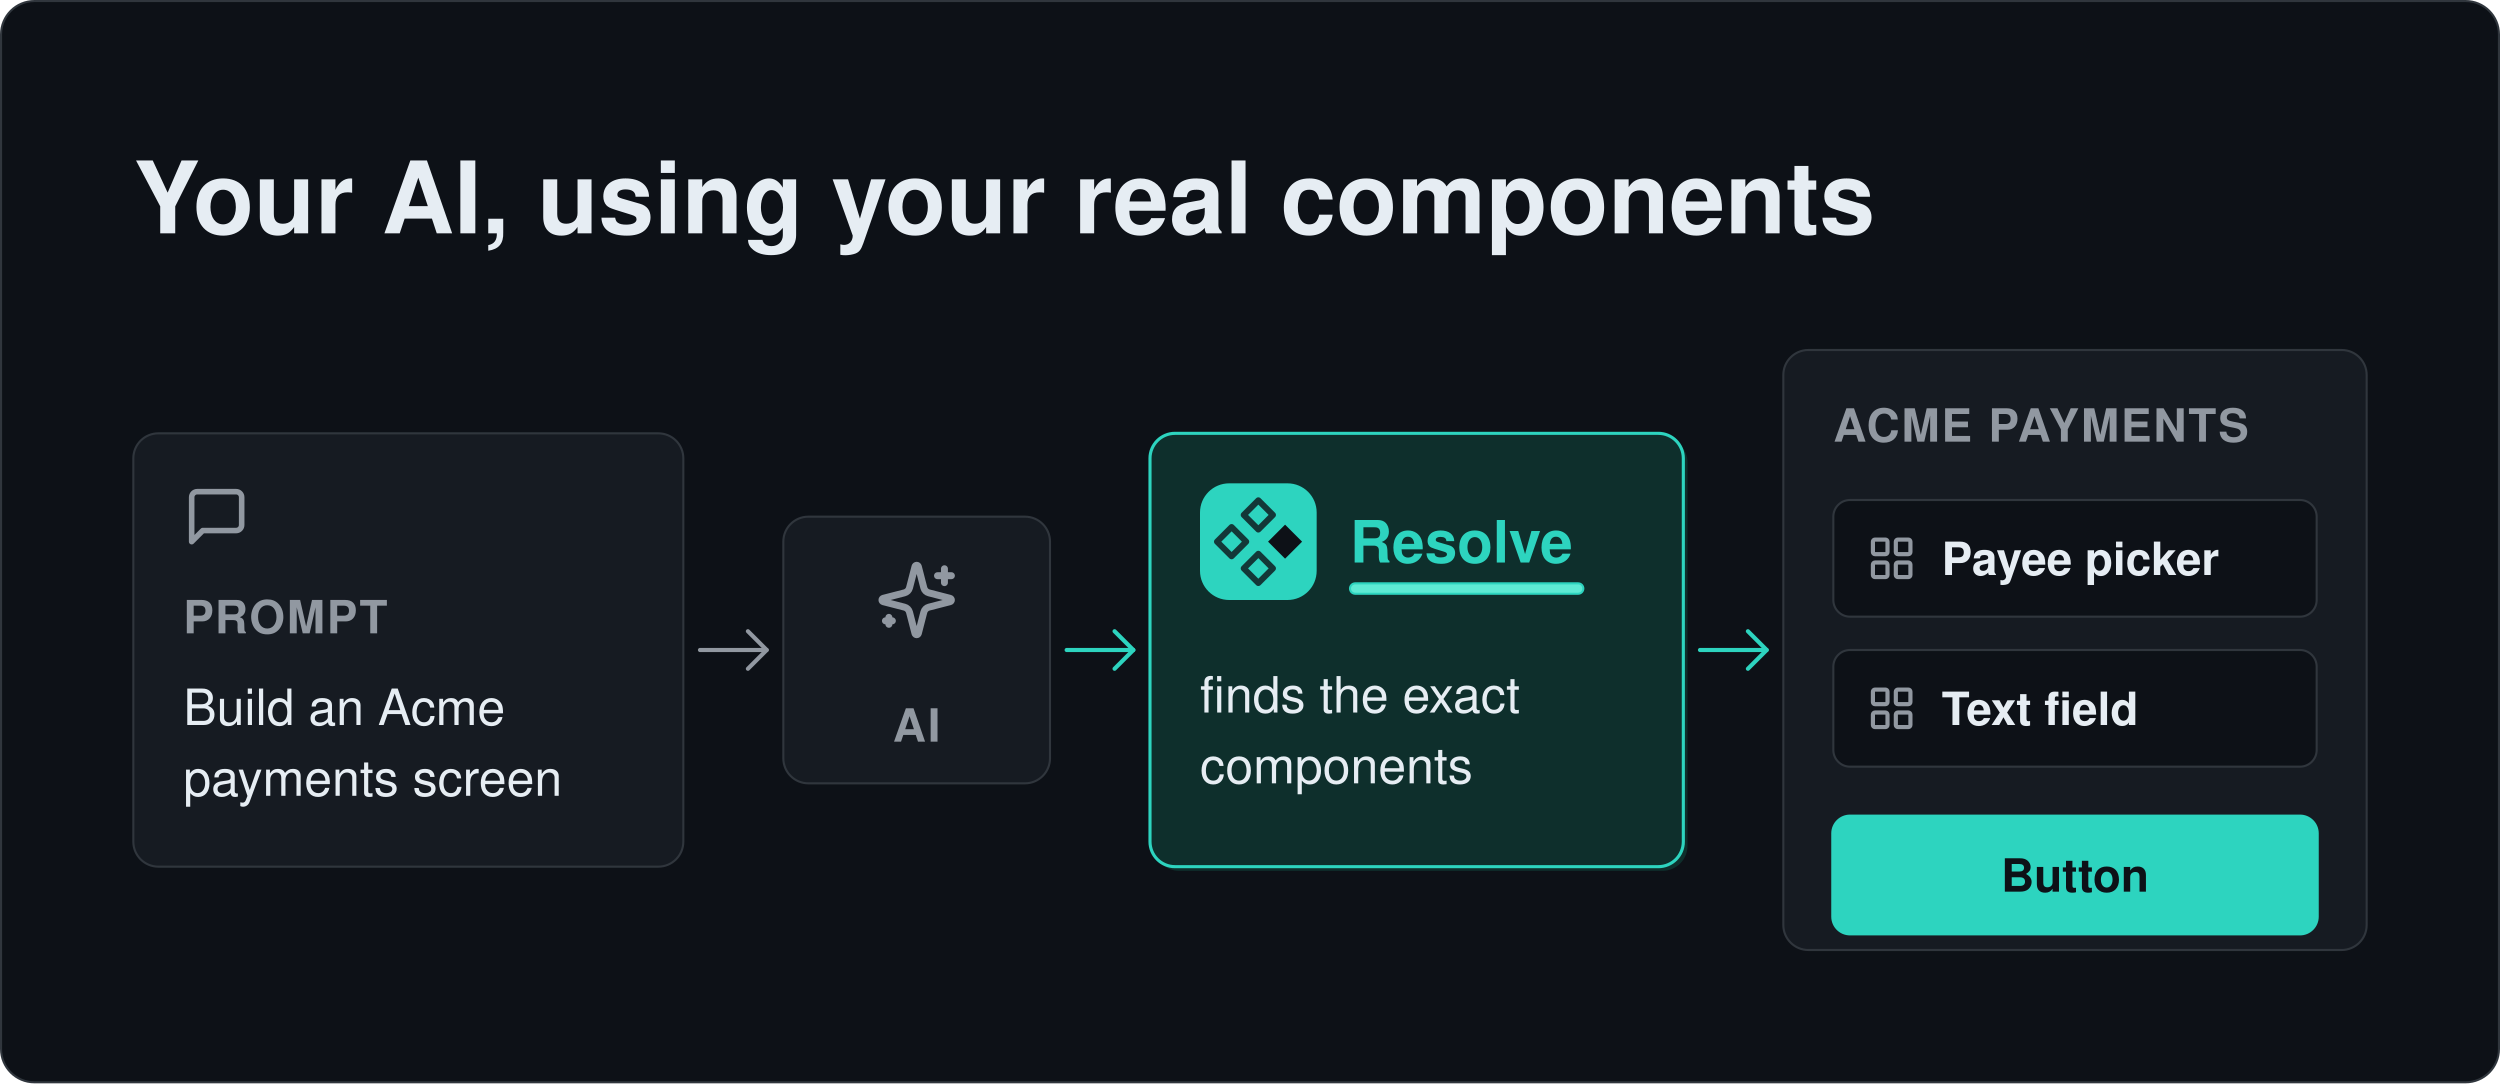
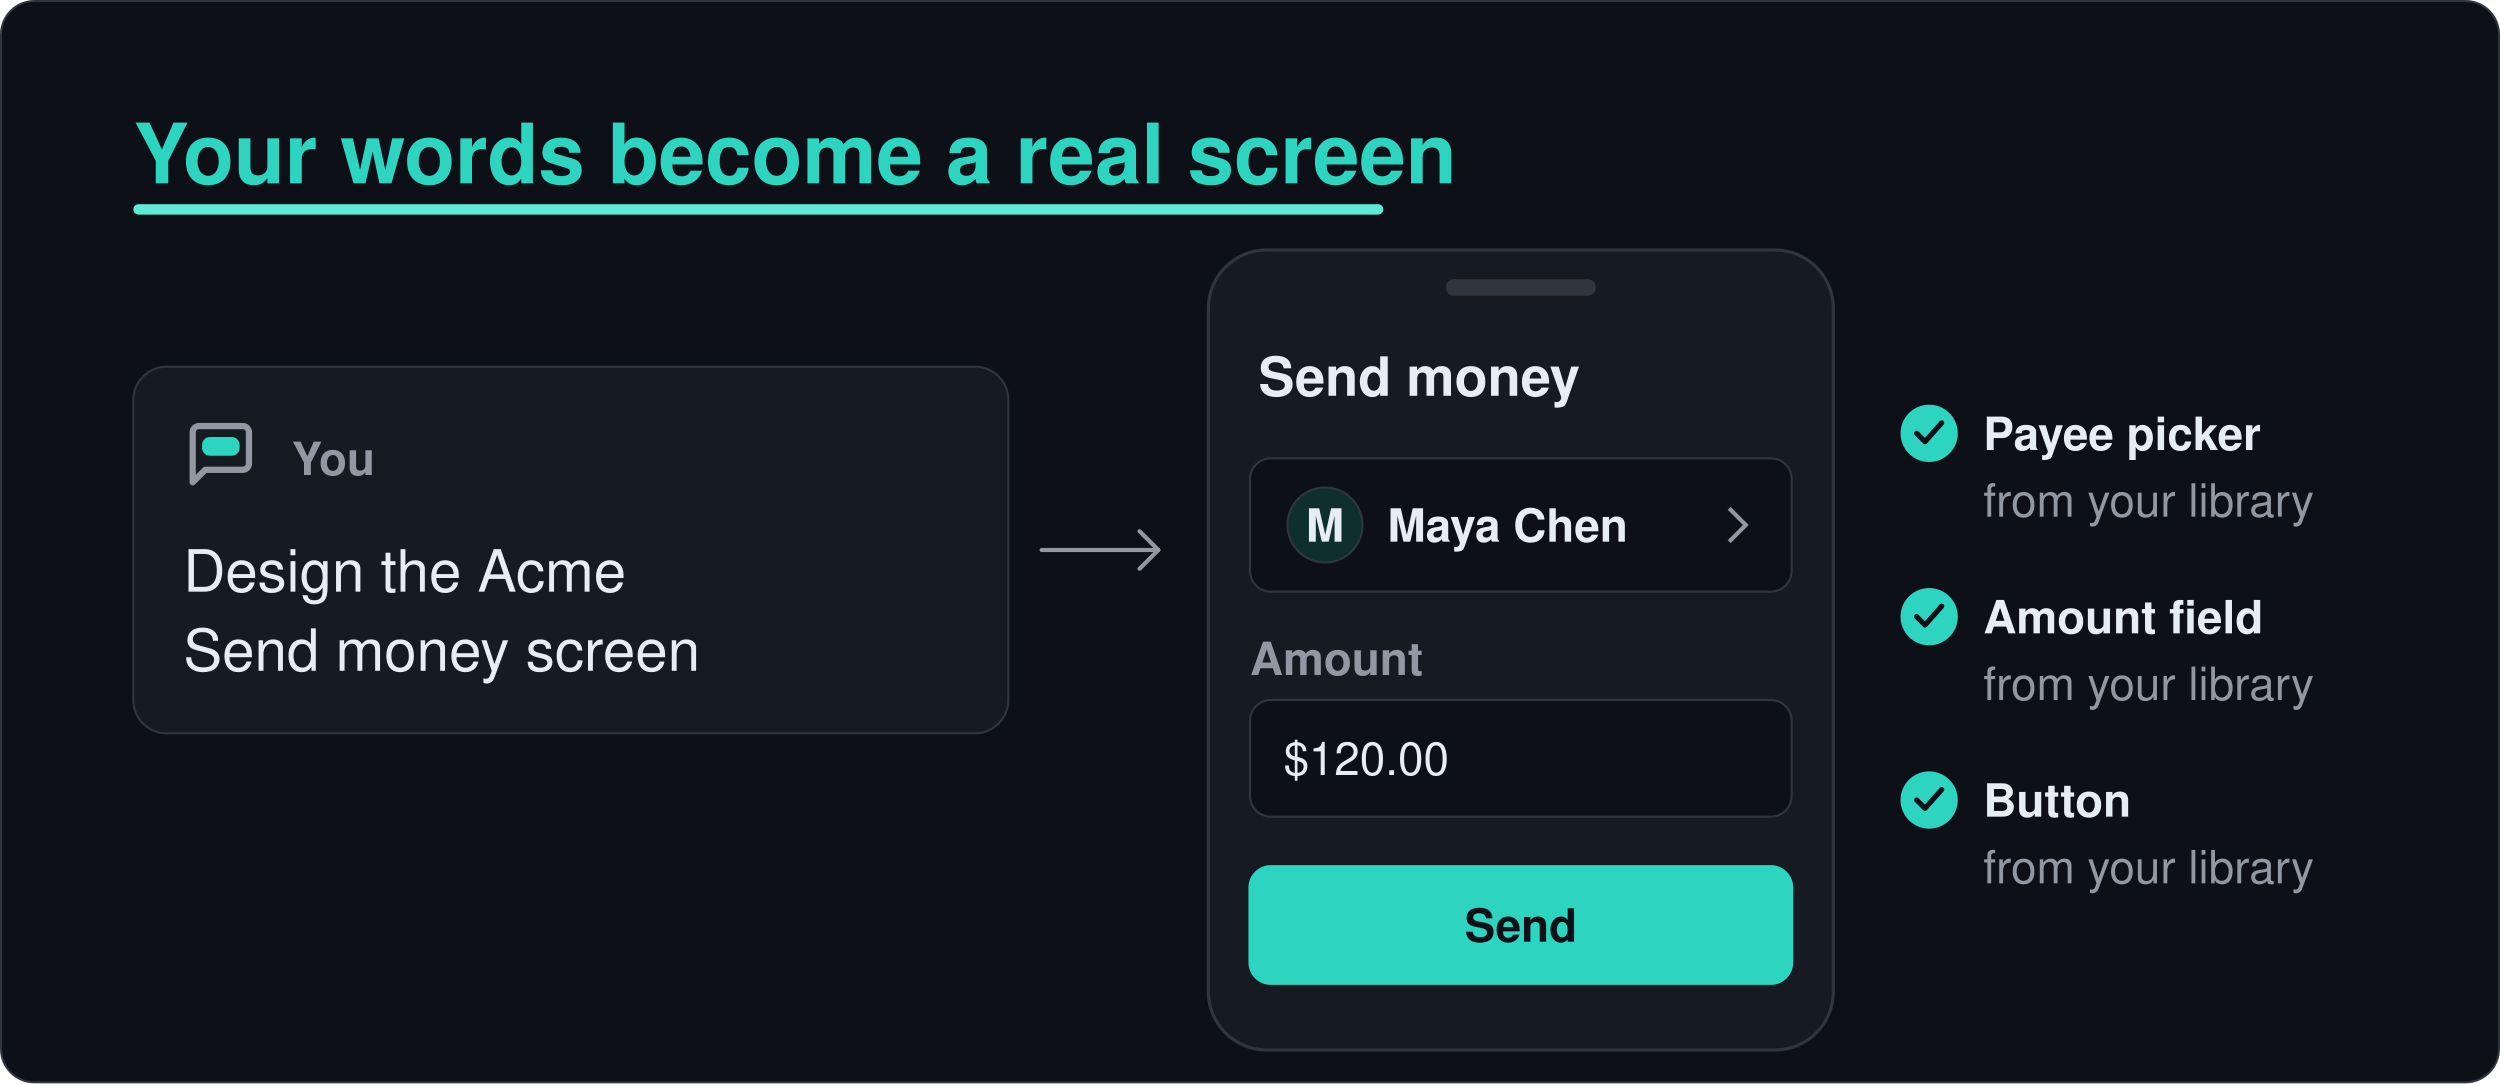
<svg xmlns="http://www.w3.org/2000/svg" width="1200" height="520" viewBox="0 0 1200 520" role="img" aria-labelledby="t d">
+   <style>.bub{animation:bub 6s ease-out infinite both}@keyframes bub{0%{opacity:0;transform:translateY(12px)}8%,92%{opacity:1;transform:none}100%{opacity:0}}.p0{animation:p0 6s ease-out infinite both}@keyframes p0{0%,17%{opacity:0;transform:translateY(-18px)}23%,92%{opacity:1;transform:none}100%{opacity:0}}.p1{animation:p1 6s ease-out infinite both}@keyframes p1{0%,30%{opacity:0;transform:translateY(-18px)}36%,92%{opacity:1;transform:none}100%{opacity:0}}.p2{animation:p2 6s ease-out infinite both}@keyframes p2{0%,43%{opacity:0;transform:translateY(-18px)}49%,92%{opacity:1;transform:none}100%{opacity:0}}@media (prefers-reduced-motion: reduce){*{animation:none!important}}</style>
  <rect x="0.5" y="0.5" width="1199" height="519" rx="16" fill="#0D1117" stroke="#30363D" stroke-width="1" />
-   <text x="64" y="112" font-family="-apple-system,'Segoe UI',Helvetica,Arial,sans-serif" font-size="48" font-weight="600" fill="#E6EDF3" text-anchor="start">Your AI, using your real components</text>
-   <rect x="64" y="208" width="264" height="208" rx="12" fill="#161B22" stroke="#30363D" stroke-width="1" />
-   <g transform="translate(88 232) scale(1.333333)" fill="none" stroke="#9198A1" stroke-width="2" stroke-linecap="round" stroke-linejoin="round">
-     <path d="M21 15a2 2 0 0 1-2 2H7l-4 4V5a2 2 0 0 1 2-2h14a2 2 0 0 1 2 2z" />
+   <text x="64" y="88" font-family="-apple-system,'Segoe UI',Helvetica,Arial,sans-serif" font-size="40" font-weight="600" fill="#2DD4BF" text-anchor="start">Your words become a real screen</text>
+   <rect x="64" y="98" width="600" height="5" rx="2.5" fill="#5EEAD4" />
+   <g class="bub">
+     <rect x="64" y="176" width="420" height="176" rx="16" fill="#161B22" stroke="#30363D" stroke-width="1" />
+     <g transform="translate(88 200) scale(1.5)" fill="none" stroke="#9198A1" stroke-width="2" stroke-linecap="round" stroke-linejoin="round">
+       <path d="M21 15a2 2 0 0 1-2 2H7l-4 4V5a2 2 0 0 1 2-2h14a2 2 0 0 1 2 2z" />
+       <rect x="7" y="7.5" width="10" height="4" rx="1.5" fill="#2DD4BF" stroke="#2DD4BF" />
+     </g>
+     <text x="140" y="228" font-family="-apple-system,'Segoe UI',Helvetica,Arial,sans-serif" font-size="22" font-weight="600" fill="#9198A1" text-anchor="start">You</text>
+     <text x="88" y="284" font-family="-apple-system,'Segoe UI',Helvetica,Arial,sans-serif" font-size="28" font-weight="400" fill="#E6EDF3" text-anchor="start">Design the Acme</text>
+     <text x="88" y="322" font-family="-apple-system,'Segoe UI',Helvetica,Arial,sans-serif" font-size="28" font-weight="400" fill="#E6EDF3" text-anchor="start">Send money screen</text>
  </g>
-   <text x="88" y="304" font-family="-apple-system,'Segoe UI',Helvetica,Arial,sans-serif" font-size="22" font-weight="600" fill="#9198A1" text-anchor="start" letter-spacing="0.04em">PROMPT</text>
-   <text x="88" y="348" font-family="-apple-system,'Segoe UI',Helvetica,Arial,sans-serif" font-size="24" font-weight="400" fill="#E6EDF3" text-anchor="start">Build an Acme</text>
-   <text x="88" y="382" font-family="-apple-system,'Segoe UI',Helvetica,Arial,sans-serif" font-size="24" font-weight="400" fill="#E6EDF3" text-anchor="start">payments screen</text>
  <g fill="none" stroke="#9198A1" stroke-width="2" stroke-linecap="round" stroke-linejoin="round">
-     <path d="M336 312.0 H368" />
-     <path d="M359 303.0 L368 312.0 L359 321.0" />
+     <path d="M500 264 H556" />
+     <path d="M547 255 L556 264 L547 273" />
  </g>
-   <rect x="376" y="248.0" width="128" height="128" rx="12" fill="#161B22" stroke="#30363D" stroke-width="1" />
-   <g transform="translate(420 268.0) scale(1.666667)" fill="none" stroke="#9198A1" stroke-width="2" stroke-linecap="round" stroke-linejoin="round">
-     <path d="M9.937 15.5A2 2 0 0 0 8.5 14.063l-6.135-1.582a.5.5 0 0 1 0-.962L8.5 9.936A2 2 0 0 0 9.937 8.5l1.582-6.135a.5.5 0 0 1 .963 0L14.063 8.5A2 2 0 0 0 15.5 9.937l6.135 1.581a.5.5 0 0 1 0 .964L15.5 14.063a2 2 0 0 0-1.437 1.437l-1.582 6.135a.5.5 0 0 1-.963 0z" />
-     <path d="M20 3v4" />
-     <path d="M22 5h-4" />
-     <path d="M4 17v2" />
-     <path d="M5 18H3" />
+   <g>
+     <rect x="580" y="120" width="300" height="384" rx="28" fill="#161B22" stroke="#30363D" stroke-width="1.5" />
+     <rect x="694.0" y="134" width="72" height="8" rx="4" fill="#30363D" />
+     <text x="604" y="190" font-family="-apple-system,'Segoe UI',Helvetica,Arial,sans-serif" font-size="26" font-weight="700" fill="#E6EDF3" text-anchor="start">Send money</text>
  </g>
-   <text x="440.0" y="356.0" font-family="-apple-system,'Segoe UI',Helvetica,Arial,sans-serif" font-size="22" font-weight="600" fill="#9198A1" text-anchor="middle" letter-spacing="0.04em">AI</text>
-   <g fill="none" stroke="#2DD4BF" stroke-width="2" stroke-linecap="round" stroke-linejoin="round">
-     <path d="M512 312.0 H544" />
-     <path d="M535 303.0 L544 312.0 L535 321.0" />
+   <g class="p0">
+     <rect x="600" y="220" width="260" height="64" rx="10" fill="#0D1117" stroke="#30363D" stroke-width="1" />
+     <circle cx="636" cy="252" r="18" fill="#0E2F2C" stroke="#30363D" />
+     <text x="636" y="260" font-family="-apple-system,'Segoe UI',Helvetica,Arial,sans-serif" font-size="22" font-weight="700" fill="#E6EDF3" text-anchor="middle">M</text>
+     <text x="666" y="260" font-family="-apple-system,'Segoe UI',Helvetica,Arial,sans-serif" font-size="22" font-weight="600" fill="#E6EDF3" text-anchor="start">Maya Chen</text>
+     <path d="M830 244 l8 8 l-8 8" stroke="#9198A1" stroke-width="2" fill="none" />
  </g>
-   <rect x="554" y="210" width="256" height="208" rx="12" fill="#0E2F2C" />
-   <rect x="552" y="208" width="256" height="208" rx="12" fill="#0E2F2C" stroke="#2DD4BF" stroke-width="1.5" />
-   <g transform="translate(576 232) scale(0.5833333)">
-     <rect x="1" y="1" width="94" height="94" rx="23" fill="#2DD4BF" stroke="#2DD4BF" stroke-width="2" />
-     <g fill="none" stroke="#0D1117" stroke-width="5" stroke-linejoin="round" opacity="0.8">
-       <path d="M48 14 L60 26 L48 38 L36 26 Z" />
-       <path d="M26 36 L38 48 L26 60 L14 48 Z" />
-       <path d="M48 58 L60 70 L48 82 L36 70 Z" />
+   <g class="p1">
+     <text x="600" y="324" font-family="-apple-system,'Segoe UI',Helvetica,Arial,sans-serif" font-size="22" font-weight="600" fill="#9198A1" text-anchor="start">Amount</text>
+     <rect x="600" y="336" width="260" height="56" rx="10" fill="#0D1117" stroke="#30363D" stroke-width="1" />
+     <text x="616" y="372" font-family="-apple-system,'Segoe UI',Helvetica,Arial,sans-serif" font-size="22" font-weight="400" fill="#E6EDF3" text-anchor="start">$120.00</text>
+   </g>
+   <g class="p2">
+     <rect x="600" y="416" width="260" height="56" rx="10" fill="#2DD4BF" stroke="#2DD4BF" stroke-width="1.5" />
+     <text x="730.0" y="452" font-family="-apple-system,'Segoe UI',Helvetica,Arial,sans-serif" font-size="22" font-weight="700" fill="#0D1117" text-anchor="middle">Send</text>
+   </g>
+   <g class="p0">
+     <g>
+       <circle cx="926" cy="208" r="13" fill="#2DD4BF" stroke="#2DD4BF" stroke-width="1.5" />
+       <path d="M920 208 l4 4 l8 -9" stroke="#0D1117" stroke-width="2.5" fill="none" stroke-linecap="round" stroke-linejoin="round" />
    </g>
-     <path d="M70 34 L84 48 L70 62 L56 48 Z" fill="#0D1117" />
+     <text x="952" y="216" font-family="-apple-system,'Segoe UI',Helvetica,Arial,sans-serif" font-size="22" font-weight="600" fill="#E6EDF3" text-anchor="start">Payee picker</text>
+     <text x="952" y="248" font-family="-apple-system,'Segoe UI',Helvetica,Arial,sans-serif" font-size="22" font-weight="400" fill="#9198A1" text-anchor="start">from your library</text>
  </g>
-   <text x="648" y="270" font-family="-apple-system,'Segoe UI',Helvetica,Arial,sans-serif" font-size="28" font-weight="600" fill="#2DD4BF" text-anchor="start">Resolve</text>
-   <rect x="648" y="280" width="112" height="5" rx="2.5" fill="#5EEAD4" stroke="#2DD4BF" stroke-width="1" />
-   <text x="576" y="342" font-family="-apple-system,'Segoe UI',Helvetica,Arial,sans-serif" font-size="24" font-weight="400" fill="#E6EDF3" text-anchor="start">finds the exact</text>
-   <text x="576" y="376" font-family="-apple-system,'Segoe UI',Helvetica,Arial,sans-serif" font-size="24" font-weight="400" fill="#E6EDF3" text-anchor="start">components</text>
-   <g fill="none" stroke="#2DD4BF" stroke-width="2" stroke-linecap="round" stroke-linejoin="round">
-     <path d="M816 312.0 H848" />
-     <path d="M839 303.0 L848 312.0 L839 321.0" />
+   <g class="p1">
+     <g>
+       <circle cx="926" cy="296" r="13" fill="#2DD4BF" stroke="#2DD4BF" stroke-width="1.5" />
+       <path d="M920 296 l4 4 l8 -9" stroke="#0D1117" stroke-width="2.5" fill="none" stroke-linecap="round" stroke-linejoin="round" />
+     </g>
+     <text x="952" y="304" font-family="-apple-system,'Segoe UI',Helvetica,Arial,sans-serif" font-size="22" font-weight="600" fill="#E6EDF3" text-anchor="start">Amount field</text>
+     <text x="952" y="336" font-family="-apple-system,'Segoe UI',Helvetica,Arial,sans-serif" font-size="22" font-weight="400" fill="#9198A1" text-anchor="start">from your library</text>
  </g>
-   <rect x="856" y="168" width="280" height="288" rx="12" fill="#161B22" stroke="#30363D" stroke-width="1" />
-   <text x="880" y="212" font-family="-apple-system,'Segoe UI',Helvetica,Arial,sans-serif" font-size="22" font-weight="600" fill="#9198A1" text-anchor="start" letter-spacing="0.04em">ACME PAYMENTS</text>
-   <rect x="880" y="240" width="232" height="56" rx="8" fill="#0D1117" stroke="#30363D" stroke-width="1" />
-   <g transform="translate(896 256) scale(1.0)" fill="none" stroke="#9198A1" stroke-width="2" stroke-linecap="round" stroke-linejoin="round">
-     <rect width="7" height="7" x="3" y="3" rx="1" />
-     <rect width="7" height="7" x="14" y="3" rx="1" />
-     <rect width="7" height="7" x="14" y="14" rx="1" />
-     <rect width="7" height="7" x="3" y="14" rx="1" />
+   <g class="p2">
+     <g>
+       <circle cx="926" cy="384" r="13" fill="#2DD4BF" stroke="#2DD4BF" stroke-width="1.5" />
+       <path d="M920 384 l4 4 l8 -9" stroke="#0D1117" stroke-width="2.5" fill="none" stroke-linecap="round" stroke-linejoin="round" />
+     </g>
+     <text x="952" y="392" font-family="-apple-system,'Segoe UI',Helvetica,Arial,sans-serif" font-size="22" font-weight="600" fill="#E6EDF3" text-anchor="start">Button</text>
+     <text x="952" y="424" font-family="-apple-system,'Segoe UI',Helvetica,Arial,sans-serif" font-size="22" font-weight="400" fill="#9198A1" text-anchor="start">from your library</text>
  </g>
-   <text x="932" y="276" font-family="-apple-system,'Segoe UI',Helvetica,Arial,sans-serif" font-size="22" font-weight="600" fill="#E6EDF3" text-anchor="start">Payee picker</text>
-   <rect x="880" y="312" width="232" height="56" rx="8" fill="#0D1117" stroke="#30363D" stroke-width="1" />
-   <g transform="translate(896 328) scale(1.0)" fill="none" stroke="#9198A1" stroke-width="2" stroke-linecap="round" stroke-linejoin="round">
-     <rect width="7" height="7" x="3" y="3" rx="1" />
-     <rect width="7" height="7" x="14" y="3" rx="1" />
-     <rect width="7" height="7" x="14" y="14" rx="1" />
-     <rect width="7" height="7" x="3" y="14" rx="1" />
-   </g>
-   <text x="932" y="348" font-family="-apple-system,'Segoe UI',Helvetica,Arial,sans-serif" font-size="22" font-weight="600" fill="#E6EDF3" text-anchor="start">Text field</text>
-   <rect x="880" y="392" width="232" height="56" rx="8" fill="#2DD4BF" stroke="#2DD4BF" stroke-width="2" />
-   <text x="996" y="428" font-family="-apple-system,'Segoe UI',Helvetica,Arial,sans-serif" font-size="22" font-weight="600" fill="#0D1117" text-anchor="middle">Button</text>
-   <circle r="5" fill="#5EEAD4" stroke="#2DD4BF" stroke-width="1" opacity="0">
-     <animateMotion dur="2.4s" repeatCount="indefinite" path="M816 312.0 H844" />
-     <animate attributeName="opacity" dur="2.4s" repeatCount="indefinite" values="0;1;1;0" keyTimes="0;0.1;0.85;1" />
-   </circle>
</svg>
